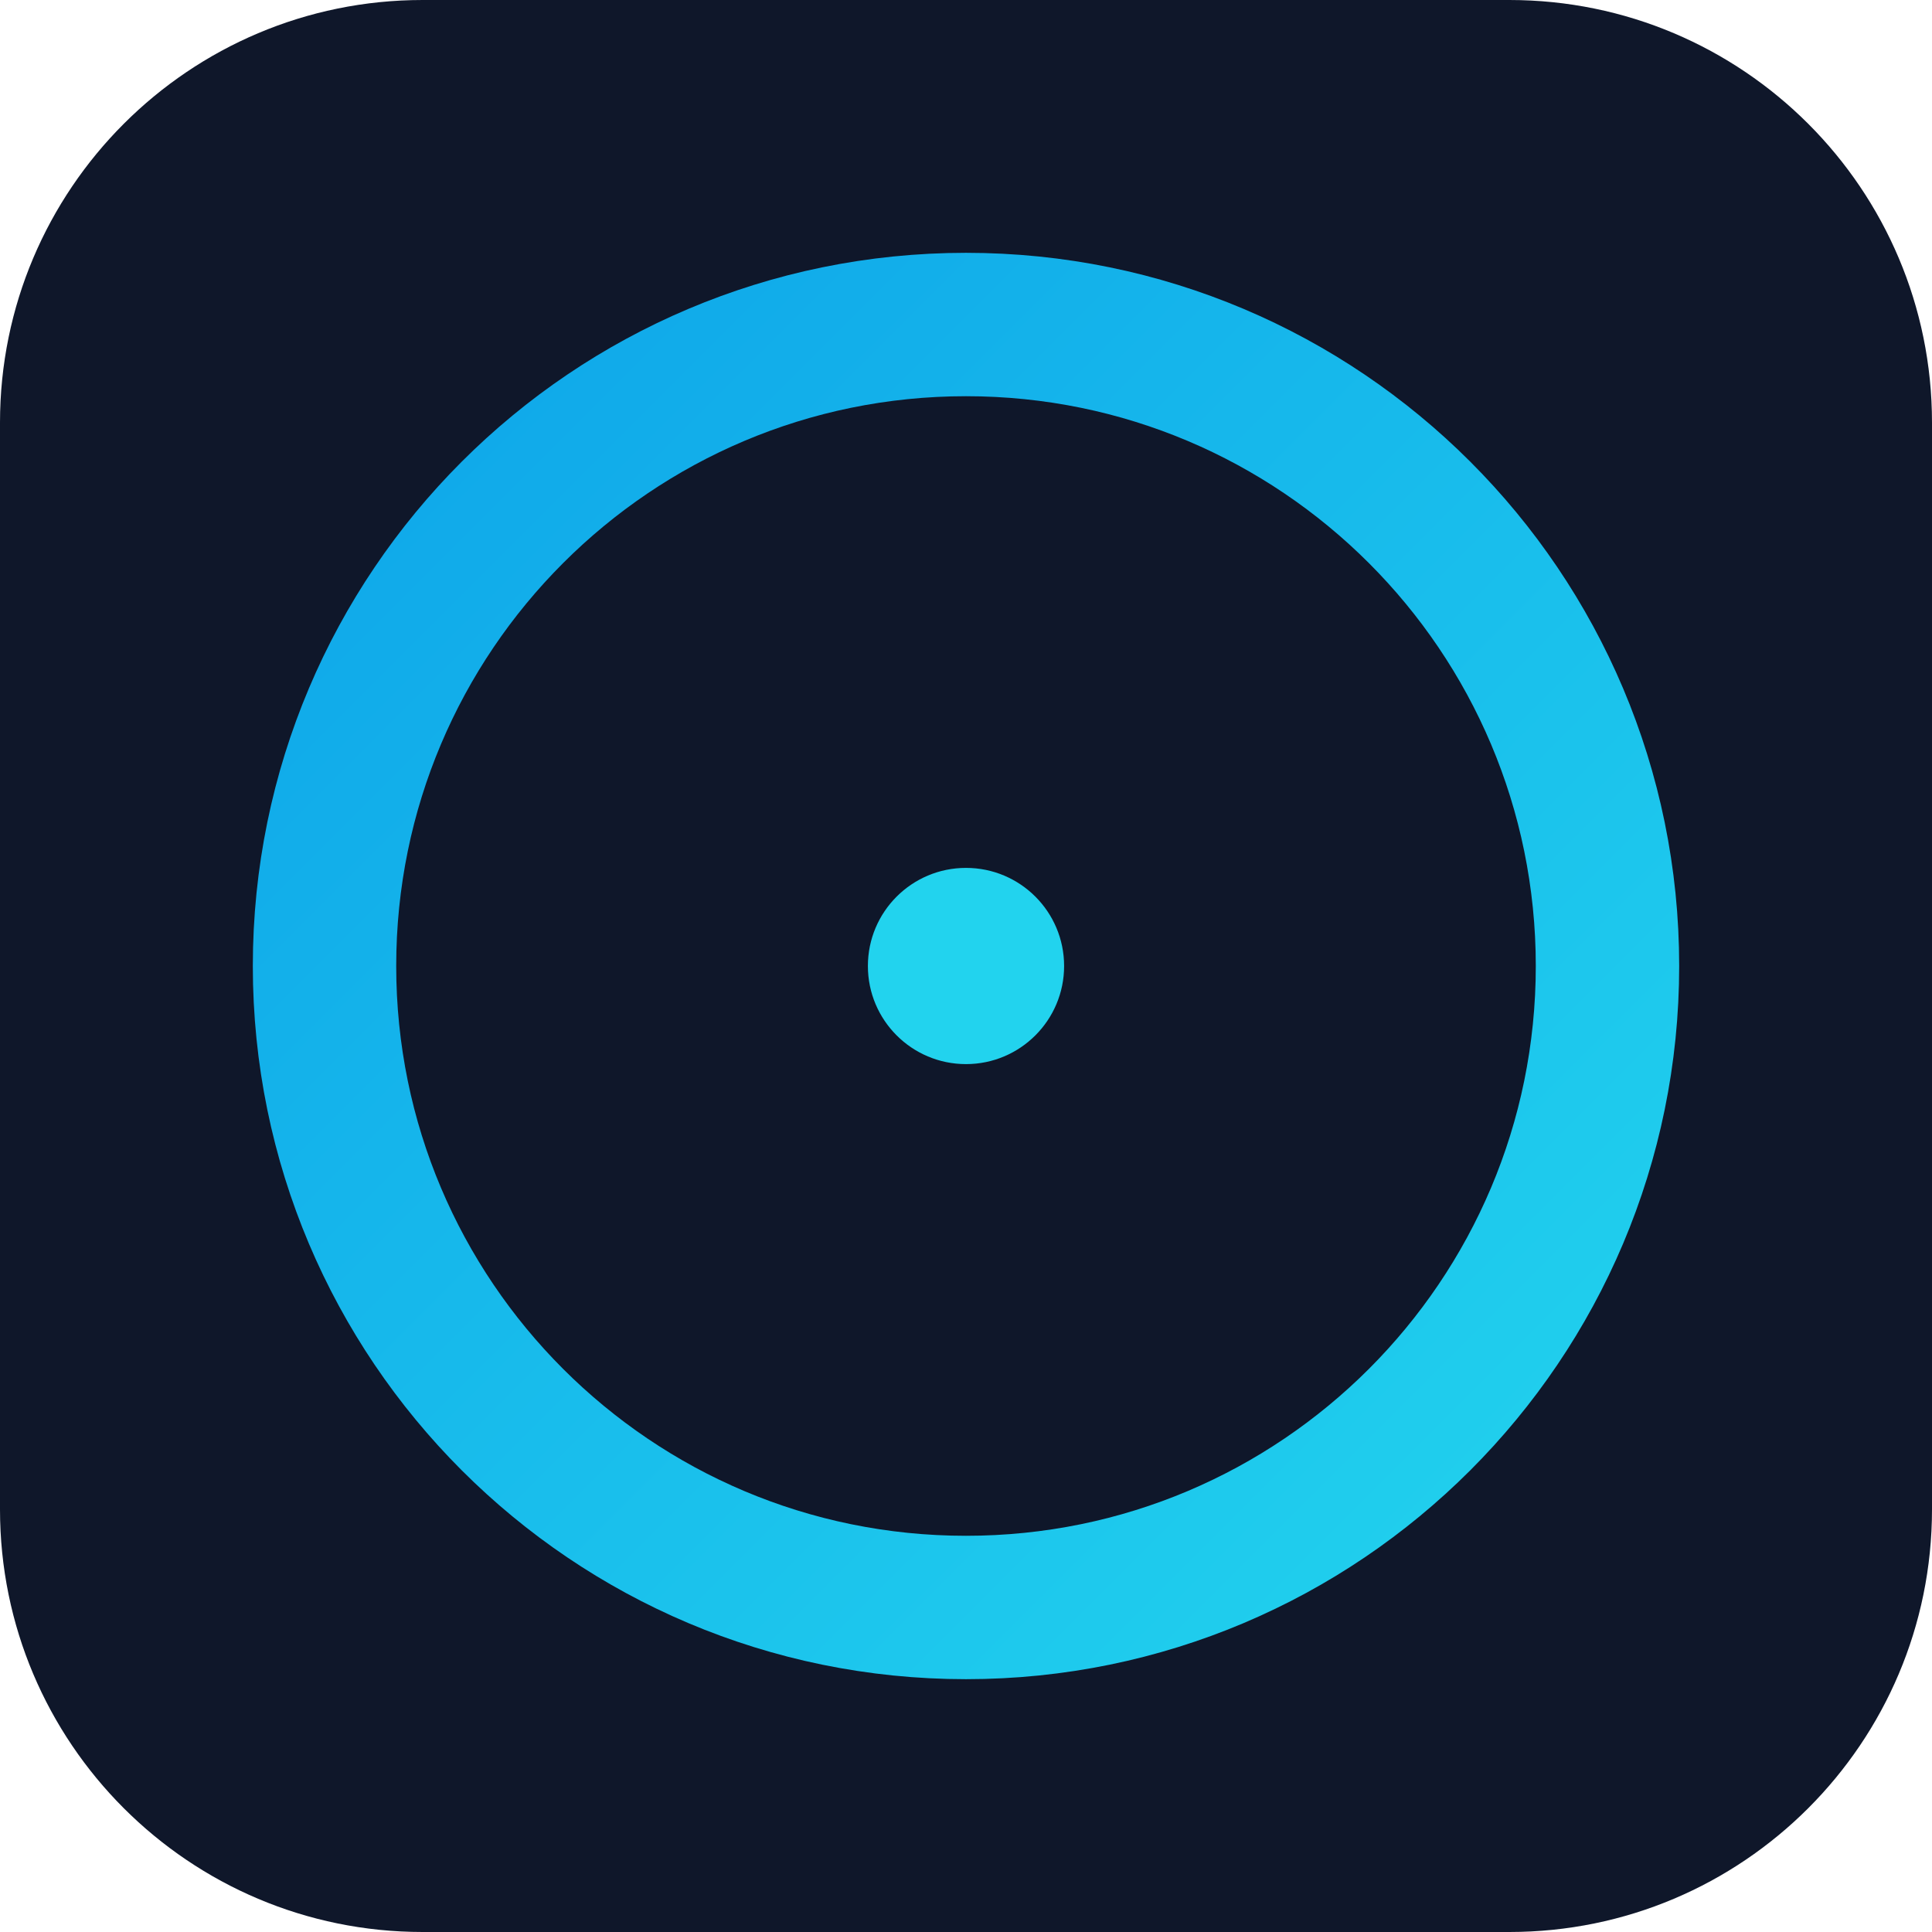
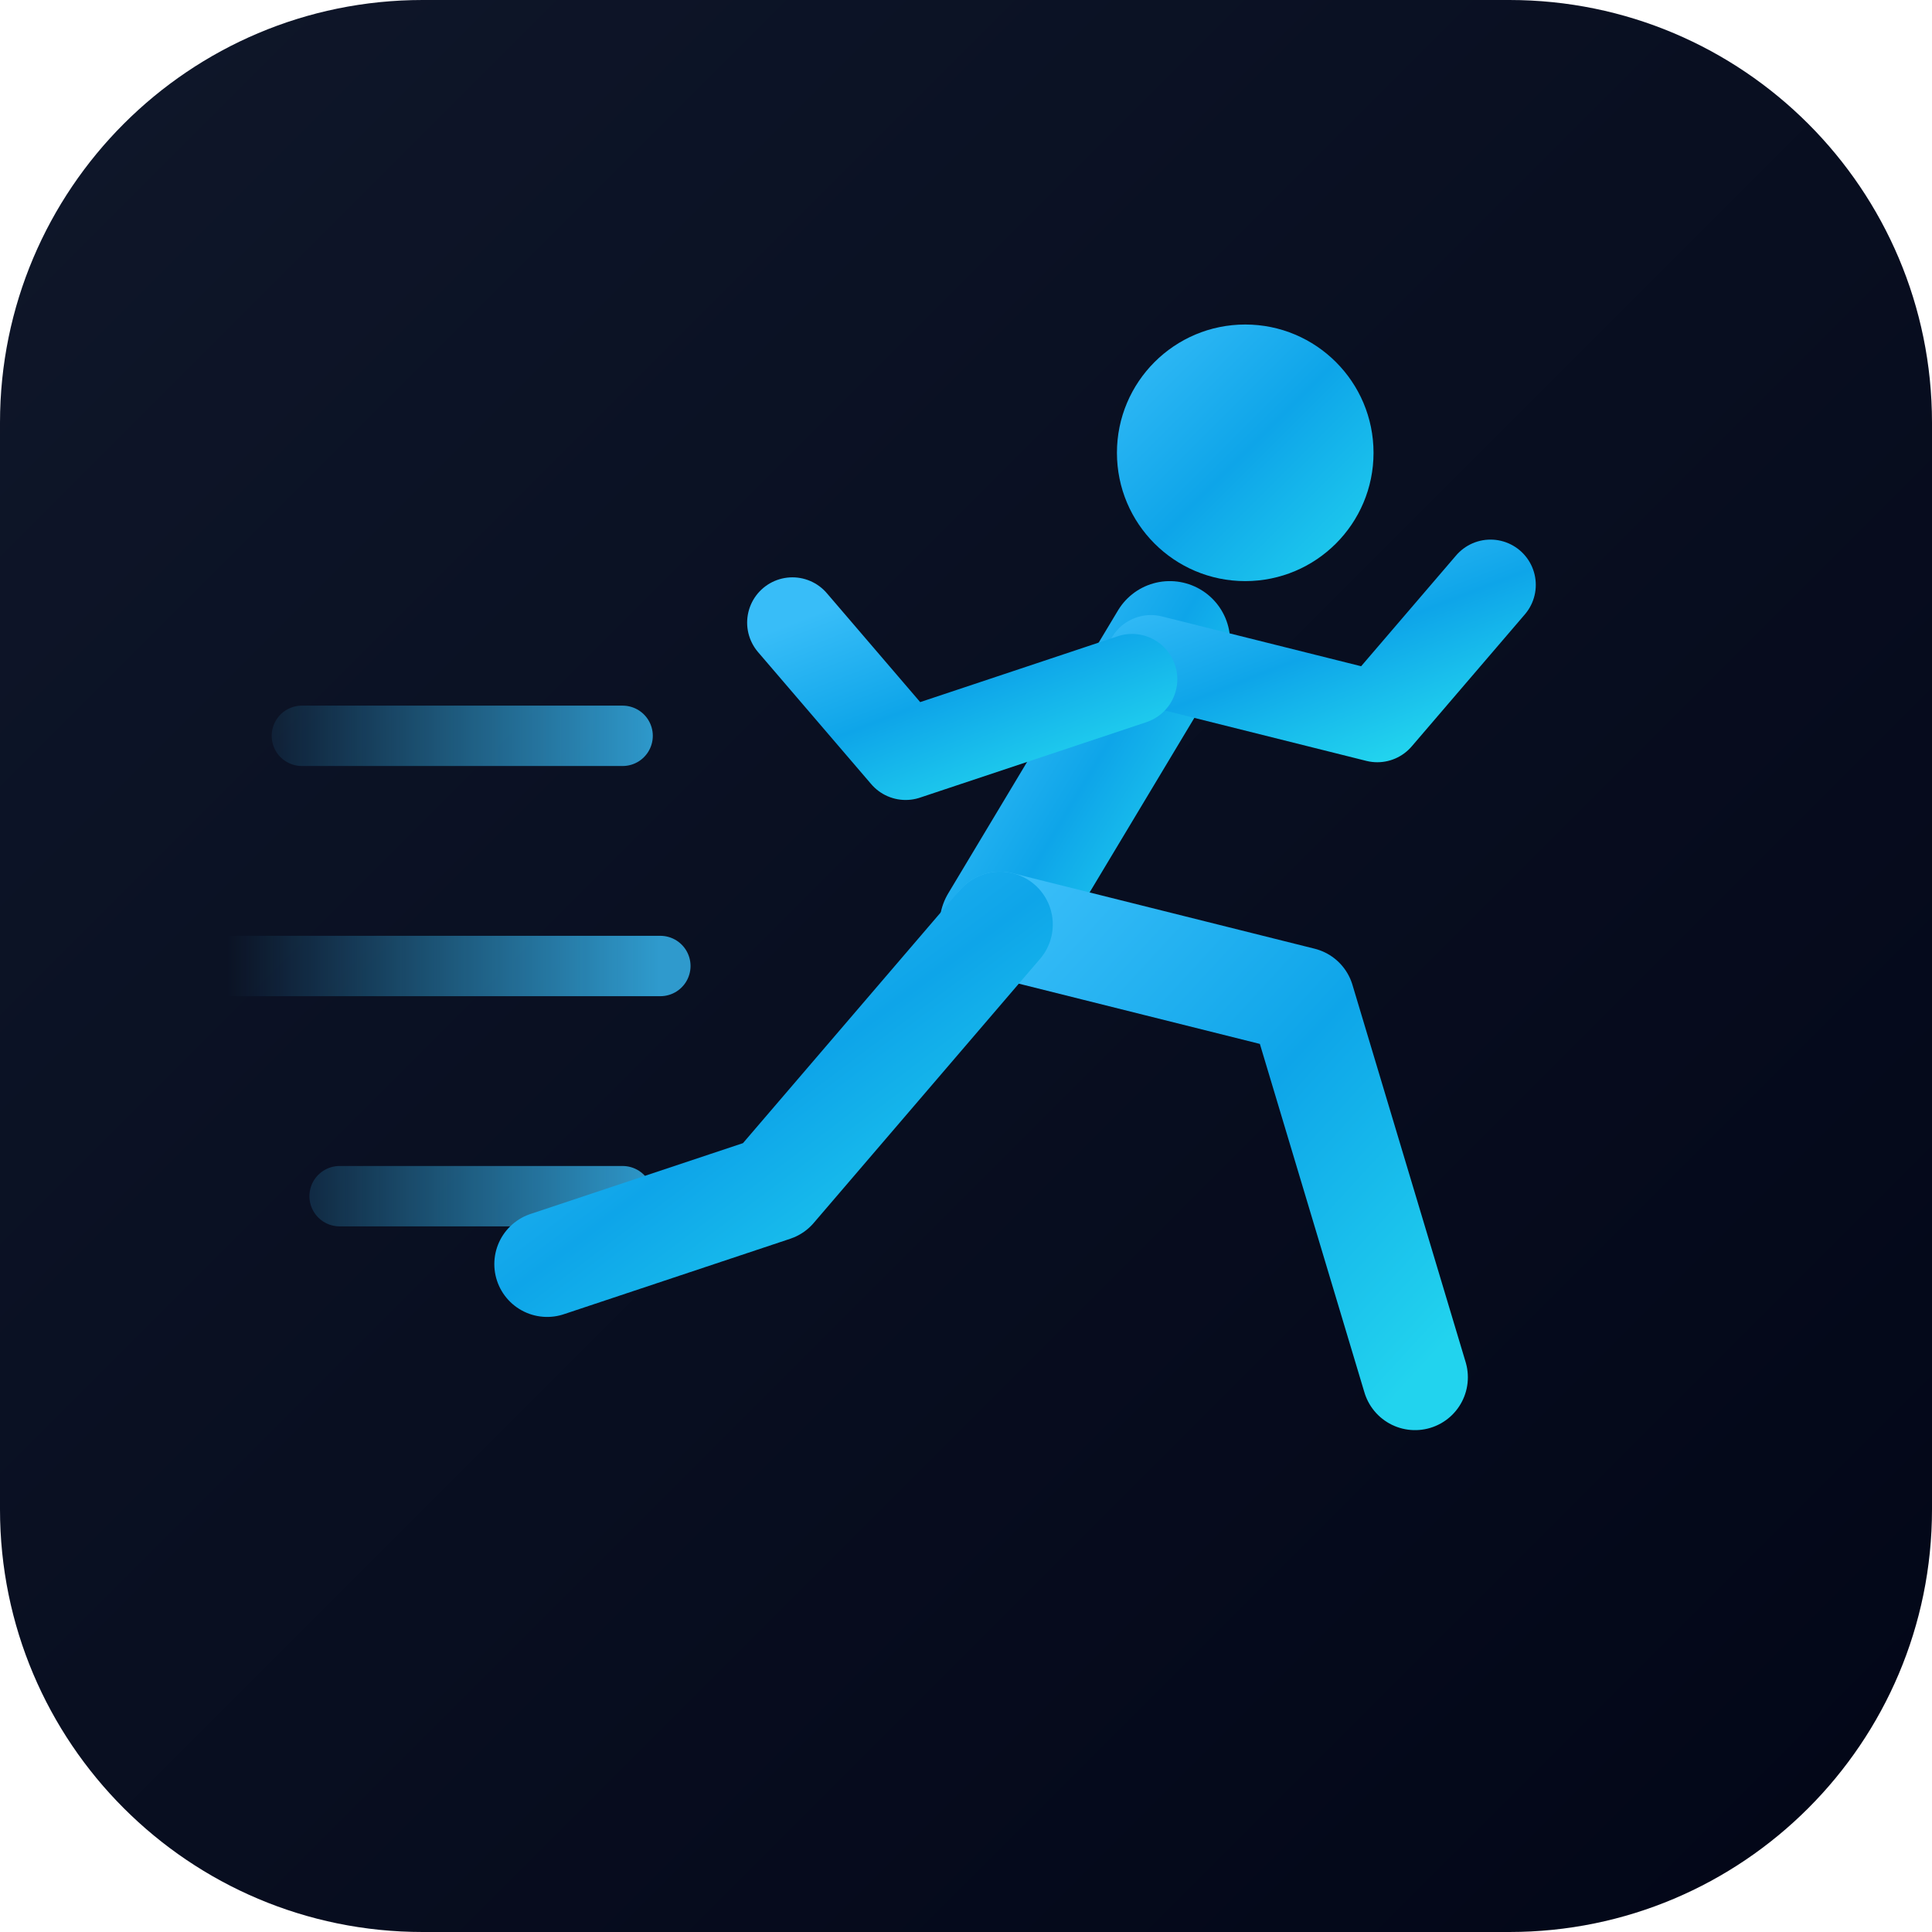
- <svg xmlns="http://www.w3.org/2000/svg" viewBox="0 0 512 512" role="img" aria-label="Sportgram icon">
+ <svg xmlns="http://www.w3.org/2000/svg" viewBox="0 0 512 512" width="512" height="512" role="img" aria-label="Sportgram icon">
  <defs>
-     <linearGradient id="g" x1="0" y1="0" x2="1" y2="1">
-       <stop offset="0%" stop-color="#0ea5e9" />
+     <linearGradient id="sportgram-runner-g" x1="0%" y1="0%" x2="100%" y2="100%">
+       <stop offset="0%" stop-color="#38bdf8" />
+       <stop offset="50%" stop-color="#0ea5e9" />
      <stop offset="100%" stop-color="#22d3ee" />
    </linearGradient>
+     <linearGradient id="sportgram-motion-g" x1="0%" y1="0%" x2="100%" y2="0%">
+       <stop offset="0%" stop-color="#38bdf8" stop-opacity="0" />
+       <stop offset="100%" stop-color="#38bdf8" stop-opacity="0.8" />
+     </linearGradient>
+     <linearGradient id="sportgram-bg-g" x1="0%" y1="0%" x2="100%" y2="100%">
+       <stop offset="0%" stop-color="#0f172a" />
+       <stop offset="100%" stop-color="#020617" />
+     </linearGradient>
  </defs>
-   <rect width="512" height="512" rx="112" fill="#0f172a" />
-   <circle cx="256" cy="256" r="170" fill="none" stroke="url(#g)" stroke-width="38" />
-   <path d="M150 256h212" stroke="url(#g)" stroke-width="38" stroke-linecap="round" />
-   <circle cx="256" cy="256" r="26" fill="#22d3ee" />
+   <rect width="512" height="512" rx="112" fill="url(#sportgram-bg-g)" />
+   <path d="M80 195 h 85 M60 256 h 115 M90 317 h 75" stroke="url(#sportgram-motion-g)" stroke-width="16" stroke-linecap="round" />
+   <circle cx="330" cy="120" r="34" fill="url(#sportgram-runner-g)" />
+   <path d="M265 245 L310 170" stroke="url(#sportgram-runner-g)" stroke-width="32" stroke-linecap="round" />
+   <path d="M265 245 L345 265 L375 365" stroke="url(#sportgram-runner-g)" stroke-width="28" stroke-linecap="round" stroke-linejoin="round" fill="none" />
+   <path d="M265 245 L205 315 L145 335" stroke="url(#sportgram-runner-g)" stroke-width="28" stroke-linecap="round" stroke-linejoin="round" fill="none" />
+   <path d="M305 175 L365 190 L395 155" stroke="url(#sportgram-runner-g)" stroke-width="24" stroke-linecap="round" stroke-linejoin="round" fill="none" />
+   <path d="M300 180 L240 200 L210 165" stroke="url(#sportgram-runner-g)" stroke-width="24" stroke-linecap="round" stroke-linejoin="round" fill="none" />
</svg>
